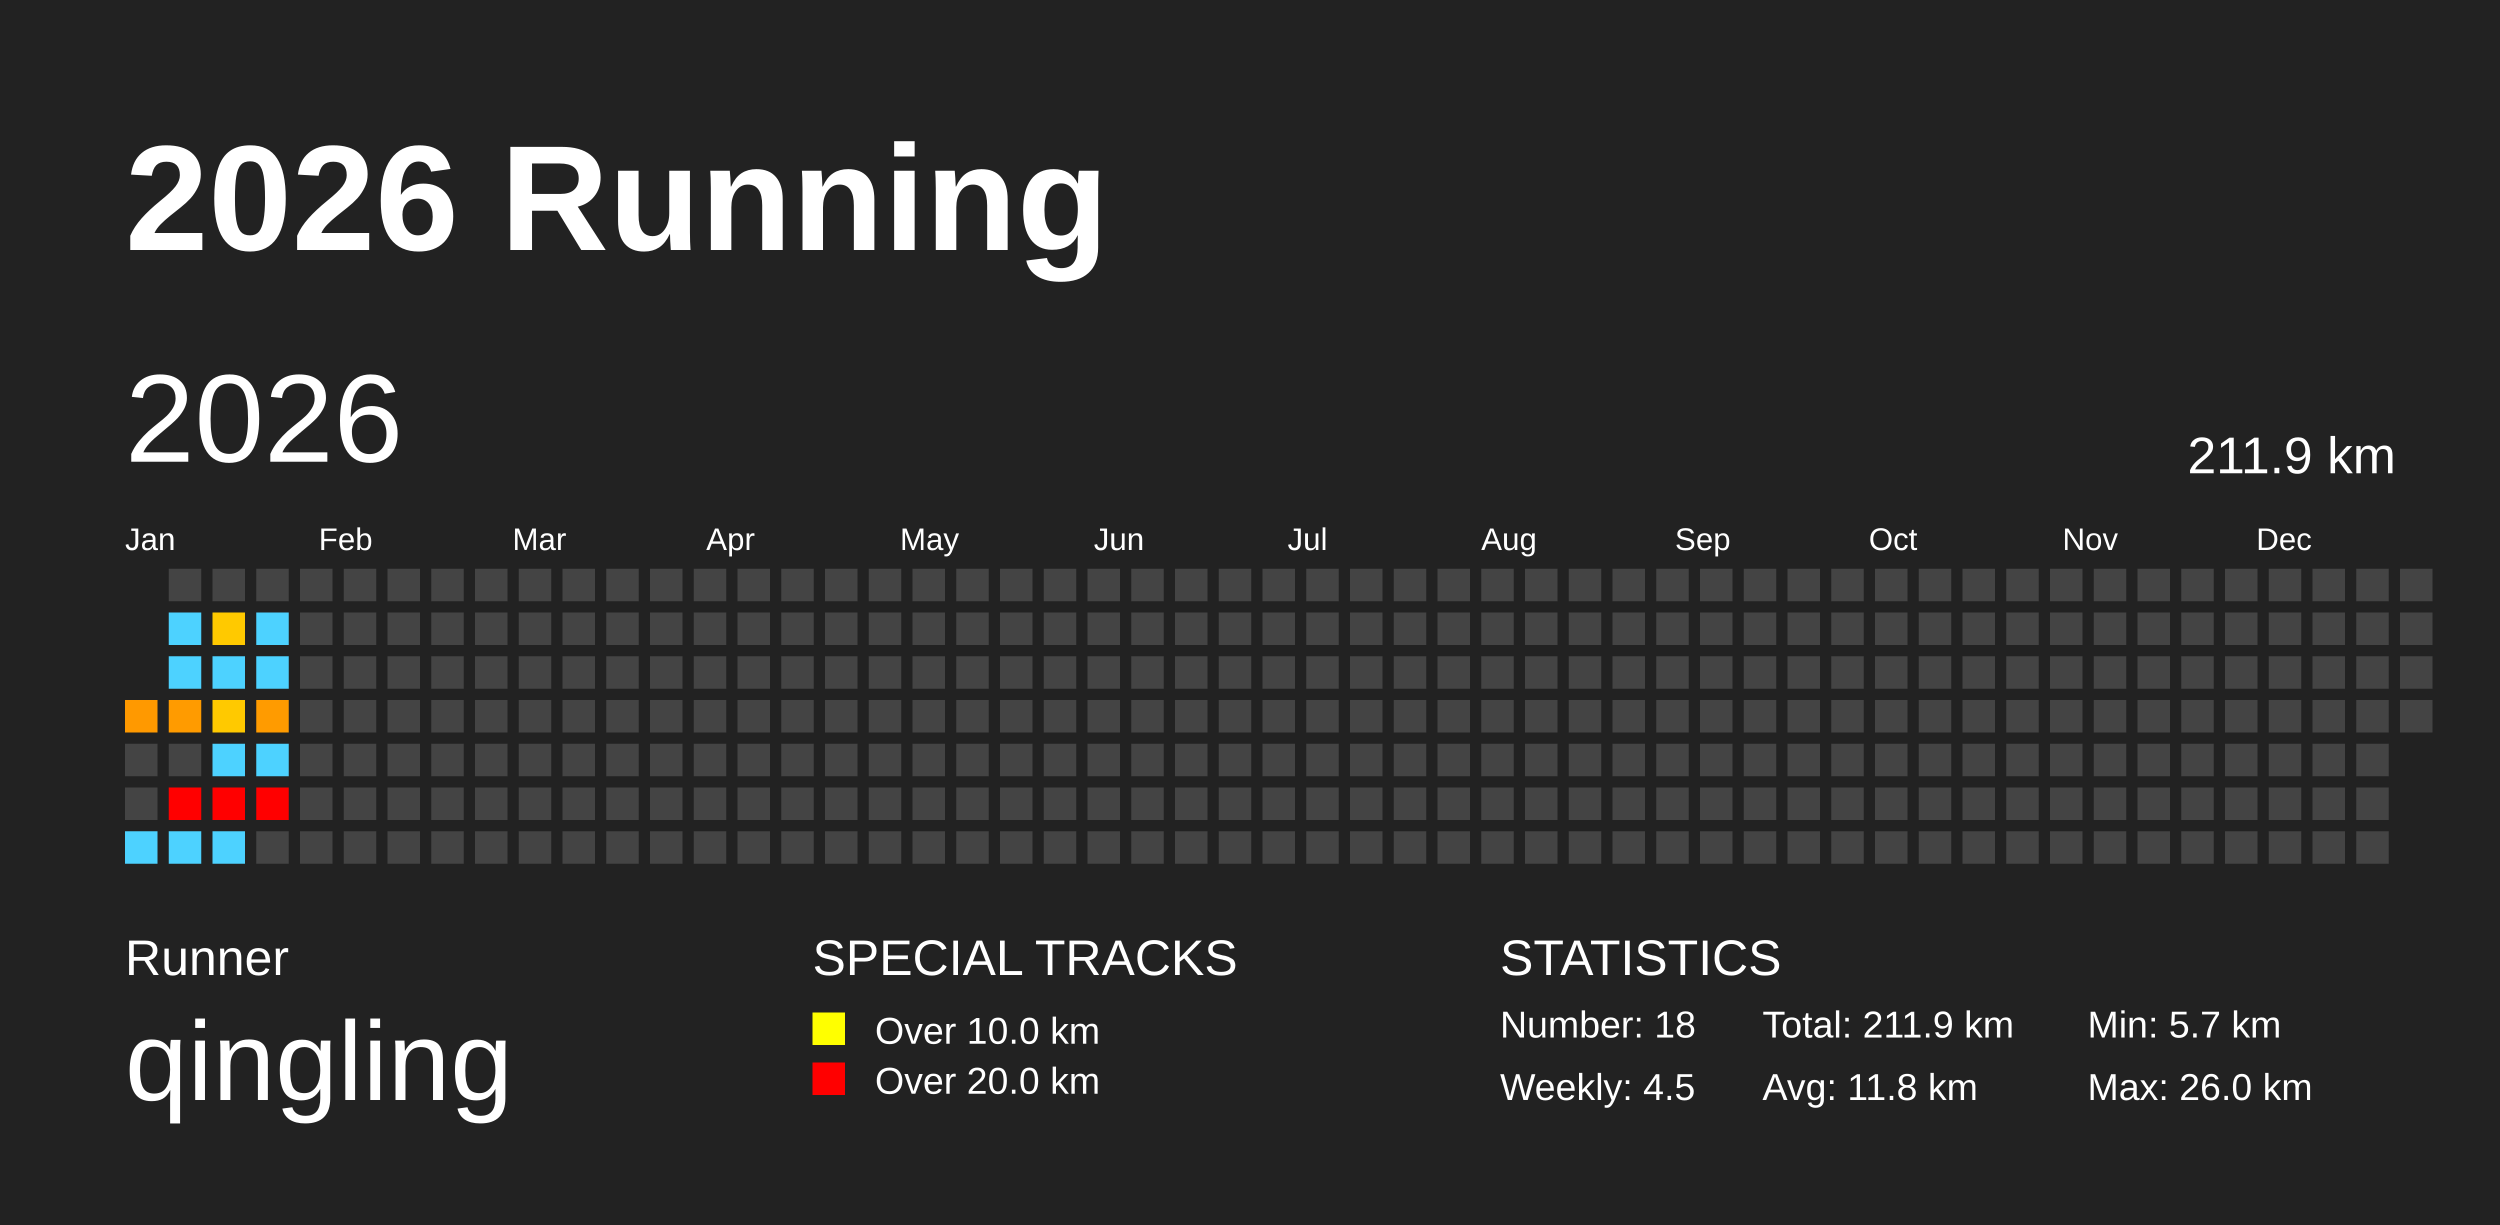
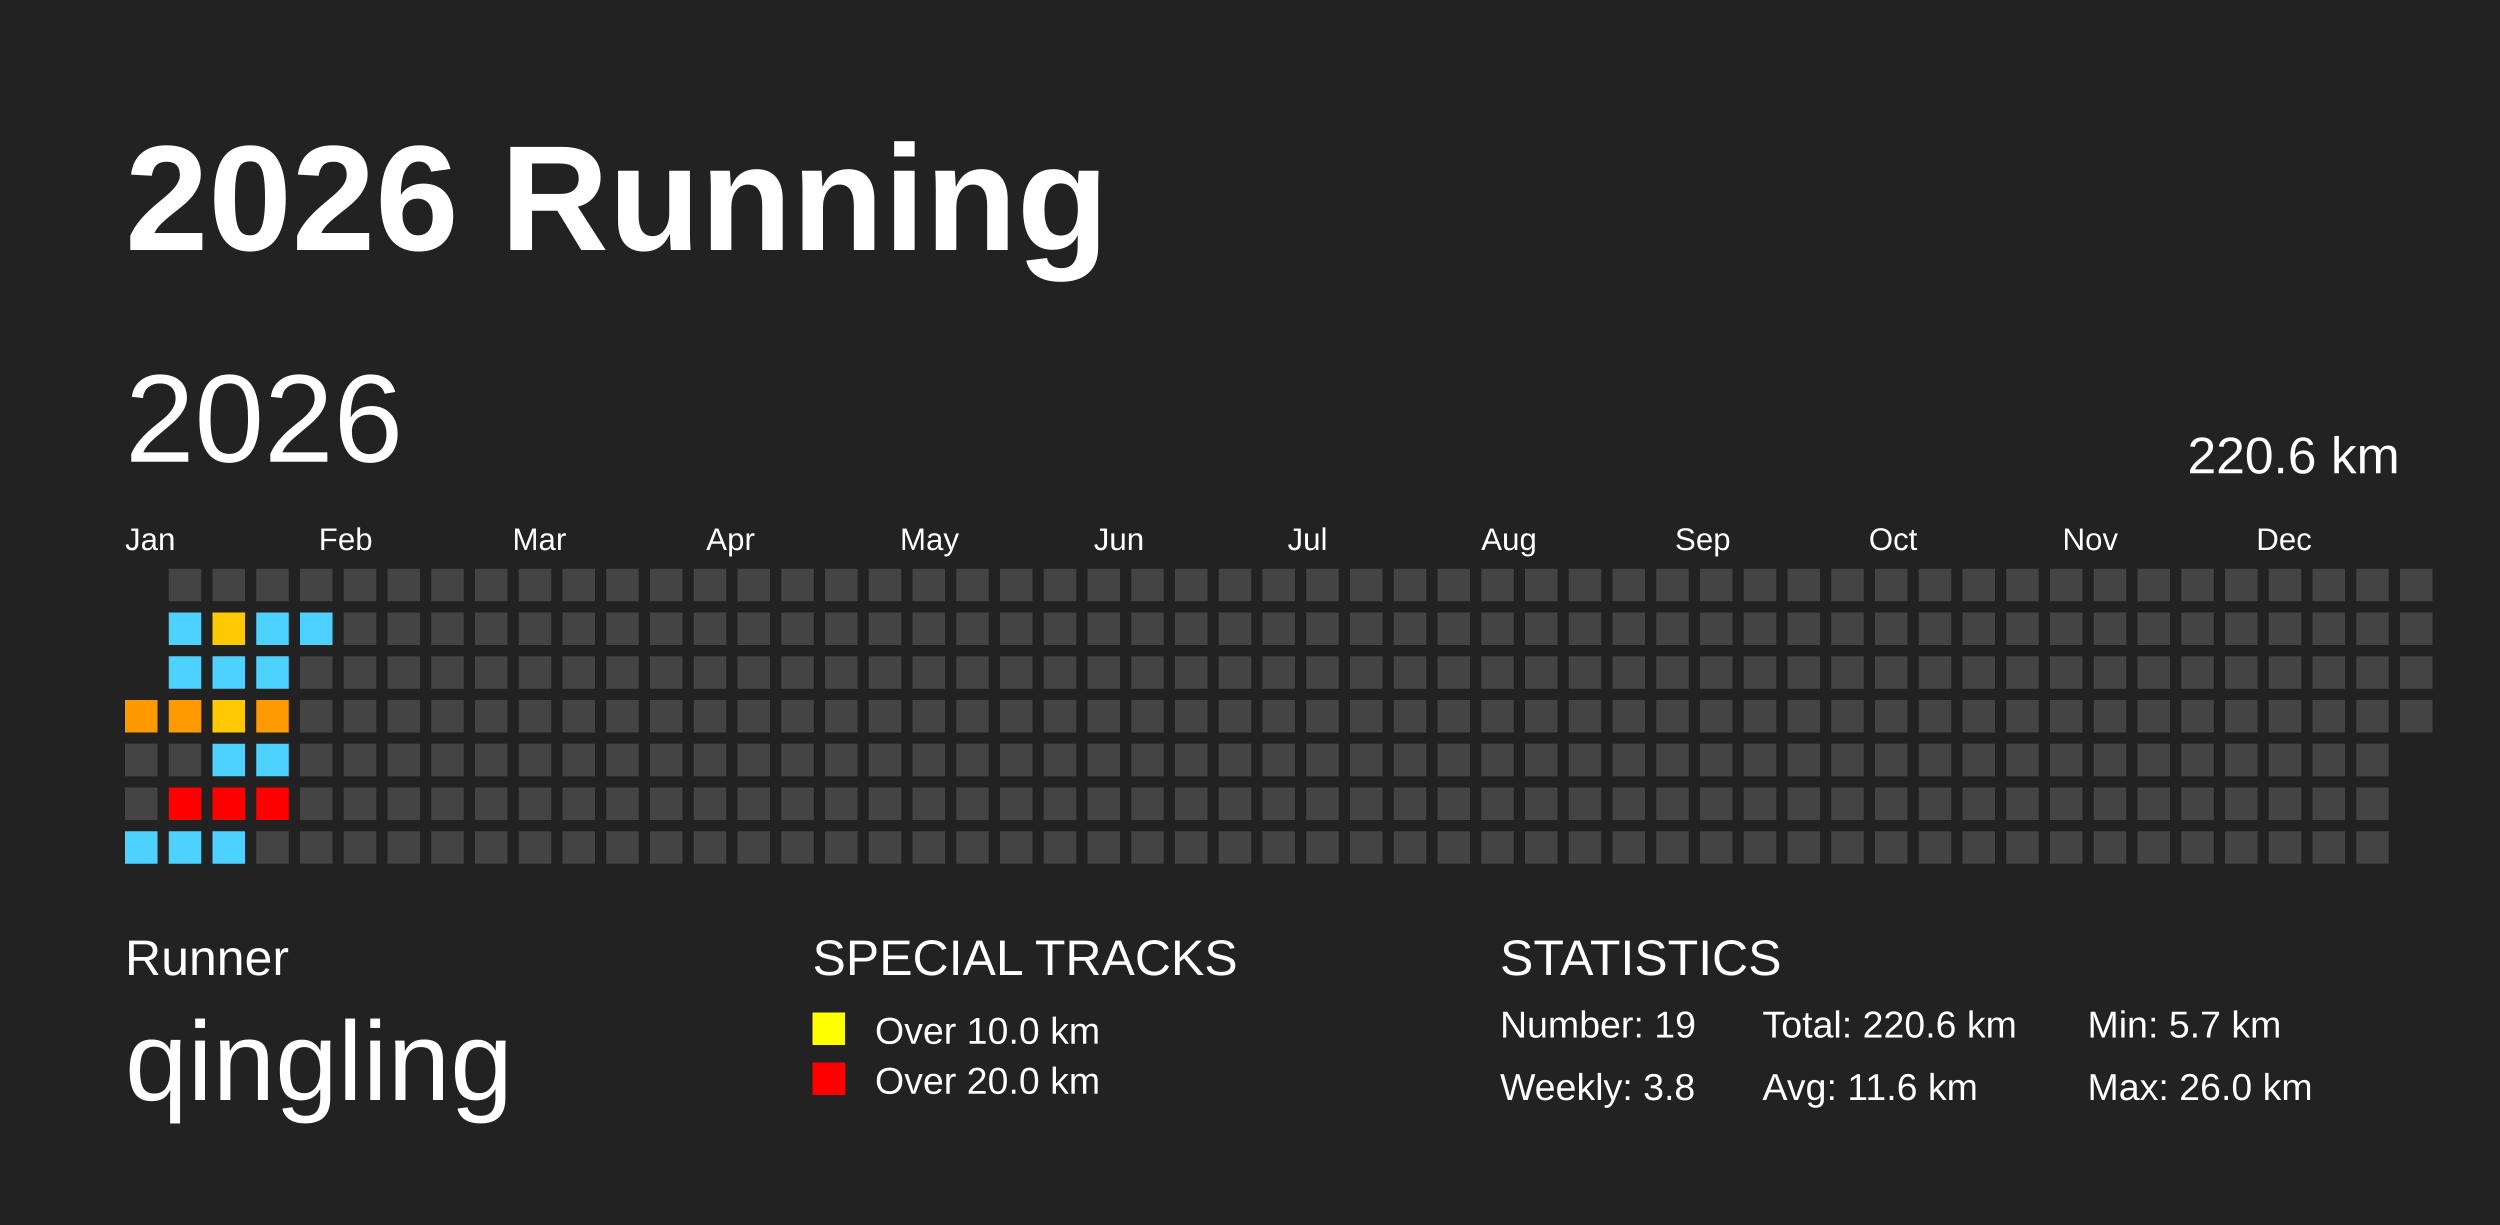
<svg xmlns="http://www.w3.org/2000/svg" baseProfile="full" height="98mm" version="1.1" viewBox="0,0,200,98" width="200mm">
  <defs />
  <rect fill="#222222" height="98" width="200" x="0" y="0" />
  <text fill="#FFFFFF" style="font-size:12px; font-family:Arial; font-weight:bold;" x="10" y="20">2026 Running</text>
  <text fill="#FFFFFF" style="font-size:4px; font-family:Arial" x="10" y="78">Runner</text>
  <text fill="#FFFFFF" style="font-size:9px; font-family:Arial" x="10" y="88">qingling</text>
  <text fill="#FFFFFF" style="font-size:4px; font-family:Arial" x="65" y="78">SPECIAL TRACKS</text>
  <rect fill="yellow" height="2.6" width="2.6" x="65" y="81" />
  <text fill="#FFFFFF" style="font-size:3px; font-family:Arial" x="70" y="83.5">Over 10.0 km</text>
  <rect fill="red" height="2.6" width="2.6" x="65" y="85" />
  <text fill="#FFFFFF" style="font-size:3px; font-family:Arial" x="70" y="87.5">Over 20.0 km</text>
  <text fill="#FFFFFF" style="font-size:4px; font-family:Arial" x="120" y="78">STATISTICS</text>
-   <text fill="#FFFFFF" style="font-size:3px; font-family:Arial" x="120" y="83">Number: 18</text>
-   <text fill="#FFFFFF" style="font-size:3px; font-family:Arial" x="120" y="88">Weekly: 4.5</text>
-   <text fill="#FFFFFF" style="font-size:3px; font-family:Arial" x="141" y="83">Total: 211.9 km</text>
-   <text fill="#FFFFFF" style="font-size:3px; font-family:Arial" x="141" y="88">Avg: 11.8 km</text>
+   <text fill="#FFFFFF" style="font-size:3px; font-family:Arial" x="120" y="83">Number: 19</text>
+   <text fill="#FFFFFF" style="font-size:3px; font-family:Arial" x="120" y="88">Weekly: 3.8</text>
+   <text fill="#FFFFFF" style="font-size:3px; font-family:Arial" x="141" y="83">Total: 220.6 km</text>
+   <text fill="#FFFFFF" style="font-size:3px; font-family:Arial" x="141" y="88">Avg: 11.6 km</text>
  <text fill="#FFFFFF" style="font-size:3px; font-family:Arial" x="167" y="83">Min: 5.7 km</text>
  <text fill="#FFFFFF" style="font-size:3px; font-family:Arial" x="167" y="88">Max: 26.0 km</text>
  <text dominant-baseline="hanging" fill="#FFFFFF" style="font-size:10.0px; font-family:Arial;" x="10" y="30">2026</text>
-   <text dominant-baseline="hanging" fill="#FFFFFF" style="font-size:4.125px; font-family:Arial;" x="175" y="35">211.9 km</text>
+   <text dominant-baseline="hanging" fill="#FFFFFF" style="font-size:4.125px; font-family:Arial;" x="175" y="35">220.6 km</text>
  <text fill="#FFFFFF" style="font-size:2.5px; font-family:Arial" x="10.0" y="44">Jan</text>
  <text fill="#FFFFFF" style="font-size:2.5px; font-family:Arial" x="25.5" y="44">Feb</text>
  <text fill="#FFFFFF" style="font-size:2.5px; font-family:Arial" x="41.0" y="44">Mar</text>
  <text fill="#FFFFFF" style="font-size:2.5px; font-family:Arial" x="56.5" y="44">Apr</text>
  <text fill="#FFFFFF" style="font-size:2.5px; font-family:Arial" x="72.0" y="44">May</text>
  <text fill="#FFFFFF" style="font-size:2.5px; font-family:Arial" x="87.5" y="44">Jun</text>
  <text fill="#FFFFFF" style="font-size:2.5px; font-family:Arial" x="103.0" y="44">Jul</text>
  <text fill="#FFFFFF" style="font-size:2.5px; font-family:Arial" x="118.5" y="44">Aug</text>
  <text fill="#FFFFFF" style="font-size:2.5px; font-family:Arial" x="134.0" y="44">Sep</text>
  <text fill="#FFFFFF" style="font-size:2.5px; font-family:Arial" x="149.5" y="44">Oct</text>
  <text fill="#FFFFFF" style="font-size:2.5px; font-family:Arial" x="165.0" y="44">Nov</text>
  <text fill="#FFFFFF" style="font-size:2.5px; font-family:Arial" x="180.5" y="44">Dec</text>
  <rect fill="#ff9900" height="2.6" width="2.6" x="10.0" y="56.0" />
  <rect fill="#444444" height="2.6" width="2.6" x="10.0" y="59.5" />
  <rect fill="#444444" height="2.6" width="2.6" x="10.0" y="63.0" />
  <rect fill="#4dd2ff" height="2.6" width="2.6" x="10.0" y="66.5" />
  <rect fill="#444444" height="2.6" width="2.6" x="13.5" y="45.5" />
  <rect fill="#4dd2ff" height="2.6" width="2.6" x="13.5" y="49.0" />
  <rect fill="#4dd2ff" height="2.6" width="2.6" x="13.5" y="52.5" />
  <rect fill="#ff9b00" height="2.6" width="2.6" x="13.5" y="56.0" />
  <rect fill="#444444" height="2.6" width="2.6" x="13.5" y="59.5" />
  <rect fill="red" height="2.6" width="2.6" x="13.5" y="63.0" />
  <rect fill="#4dd2ff" height="2.6" width="2.6" x="13.5" y="66.5" />
  <rect fill="#444444" height="2.6" width="2.6" x="17.0" y="45.5" />
  <rect fill="#ffc900" height="2.6" width="2.6" x="17.0" y="49.0" />
  <rect fill="#4dd2ff" height="2.6" width="2.6" x="17.0" y="52.5" />
  <rect fill="#ffc900" height="2.6" width="2.6" x="17.0" y="56.0" />
  <rect fill="#4dd2ff" height="2.6" width="2.6" x="17.0" y="59.5" />
  <rect fill="red" height="2.6" width="2.6" x="17.0" y="63.0" />
  <rect fill="#4dd2ff" height="2.6" width="2.6" x="17.0" y="66.5" />
  <rect fill="#444444" height="2.6" width="2.6" x="20.5" y="45.5" />
  <rect fill="#4dd2ff" height="2.6" width="2.6" x="20.5" y="49.0" />
  <rect fill="#4dd2ff" height="2.6" width="2.6" x="20.5" y="52.5" />
  <rect fill="#ff9b00" height="2.6" width="2.6" x="20.5" y="56.0" />
  <rect fill="#4dd2ff" height="2.6" width="2.6" x="20.5" y="59.5" />
  <rect fill="red" height="2.6" width="2.6" x="20.5" y="63.0" />
  <rect fill="#444444" height="2.6" width="2.6" x="20.5" y="66.5" />
  <rect fill="#444444" height="2.6" width="2.6" x="24.0" y="45.5" />
-   <rect fill="#444444" height="2.6" width="2.6" x="24.0" y="49.0" />
+   <rect fill="#4dd2ff" height="2.6" width="2.6" x="24.0" y="49.0" />
  <rect fill="#444444" height="2.6" width="2.6" x="24.0" y="52.5" />
  <rect fill="#444444" height="2.6" width="2.6" x="24.0" y="56.0" />
  <rect fill="#444444" height="2.6" width="2.6" x="24.0" y="59.5" />
  <rect fill="#444444" height="2.6" width="2.6" x="24.0" y="63.0" />
  <rect fill="#444444" height="2.6" width="2.6" x="24.0" y="66.5" />
  <rect fill="#444444" height="2.6" width="2.6" x="27.5" y="45.5" />
  <rect fill="#444444" height="2.6" width="2.6" x="27.5" y="49.0" />
  <rect fill="#444444" height="2.6" width="2.6" x="27.5" y="52.5" />
  <rect fill="#444444" height="2.6" width="2.6" x="27.5" y="56.0" />
  <rect fill="#444444" height="2.6" width="2.6" x="27.5" y="59.5" />
  <rect fill="#444444" height="2.6" width="2.6" x="27.5" y="63.0" />
  <rect fill="#444444" height="2.6" width="2.6" x="27.5" y="66.5" />
  <rect fill="#444444" height="2.6" width="2.6" x="31.0" y="45.5" />
  <rect fill="#444444" height="2.6" width="2.6" x="31.0" y="49.0" />
  <rect fill="#444444" height="2.6" width="2.6" x="31.0" y="52.5" />
  <rect fill="#444444" height="2.6" width="2.6" x="31.0" y="56.0" />
  <rect fill="#444444" height="2.6" width="2.6" x="31.0" y="59.5" />
  <rect fill="#444444" height="2.6" width="2.6" x="31.0" y="63.0" />
  <rect fill="#444444" height="2.6" width="2.6" x="31.0" y="66.5" />
  <rect fill="#444444" height="2.6" width="2.6" x="34.5" y="45.5" />
  <rect fill="#444444" height="2.6" width="2.6" x="34.5" y="49.0" />
  <rect fill="#444444" height="2.6" width="2.6" x="34.5" y="52.5" />
  <rect fill="#444444" height="2.6" width="2.6" x="34.5" y="56.0" />
  <rect fill="#444444" height="2.6" width="2.6" x="34.5" y="59.5" />
  <rect fill="#444444" height="2.6" width="2.6" x="34.5" y="63.0" />
  <rect fill="#444444" height="2.6" width="2.6" x="34.5" y="66.5" />
  <rect fill="#444444" height="2.6" width="2.6" x="38.0" y="45.5" />
  <rect fill="#444444" height="2.6" width="2.6" x="38.0" y="49.0" />
  <rect fill="#444444" height="2.6" width="2.6" x="38.0" y="52.5" />
  <rect fill="#444444" height="2.6" width="2.6" x="38.0" y="56.0" />
  <rect fill="#444444" height="2.6" width="2.6" x="38.0" y="59.5" />
  <rect fill="#444444" height="2.6" width="2.6" x="38.0" y="63.0" />
  <rect fill="#444444" height="2.6" width="2.6" x="38.0" y="66.5" />
  <rect fill="#444444" height="2.6" width="2.6" x="41.5" y="45.5" />
  <rect fill="#444444" height="2.6" width="2.6" x="41.5" y="49.0" />
  <rect fill="#444444" height="2.6" width="2.6" x="41.5" y="52.5" />
  <rect fill="#444444" height="2.6" width="2.6" x="41.5" y="56.0" />
  <rect fill="#444444" height="2.6" width="2.6" x="41.5" y="59.5" />
  <rect fill="#444444" height="2.6" width="2.6" x="41.5" y="63.0" />
  <rect fill="#444444" height="2.6" width="2.6" x="41.5" y="66.5" />
  <rect fill="#444444" height="2.6" width="2.6" x="45.0" y="45.5" />
  <rect fill="#444444" height="2.6" width="2.6" x="45.0" y="49.0" />
  <rect fill="#444444" height="2.6" width="2.6" x="45.0" y="52.5" />
  <rect fill="#444444" height="2.6" width="2.6" x="45.0" y="56.0" />
  <rect fill="#444444" height="2.6" width="2.6" x="45.0" y="59.5" />
  <rect fill="#444444" height="2.6" width="2.6" x="45.0" y="63.0" />
  <rect fill="#444444" height="2.6" width="2.6" x="45.0" y="66.5" />
  <rect fill="#444444" height="2.6" width="2.6" x="48.5" y="45.5" />
  <rect fill="#444444" height="2.6" width="2.6" x="48.5" y="49.0" />
  <rect fill="#444444" height="2.6" width="2.6" x="48.5" y="52.5" />
  <rect fill="#444444" height="2.6" width="2.6" x="48.5" y="56.0" />
  <rect fill="#444444" height="2.6" width="2.6" x="48.5" y="59.5" />
  <rect fill="#444444" height="2.6" width="2.6" x="48.5" y="63.0" />
  <rect fill="#444444" height="2.6" width="2.6" x="48.5" y="66.5" />
  <rect fill="#444444" height="2.6" width="2.6" x="52.0" y="45.5" />
  <rect fill="#444444" height="2.6" width="2.6" x="52.0" y="49.0" />
  <rect fill="#444444" height="2.6" width="2.6" x="52.0" y="52.5" />
  <rect fill="#444444" height="2.6" width="2.6" x="52.0" y="56.0" />
  <rect fill="#444444" height="2.6" width="2.6" x="52.0" y="59.5" />
  <rect fill="#444444" height="2.6" width="2.6" x="52.0" y="63.0" />
  <rect fill="#444444" height="2.6" width="2.6" x="52.0" y="66.5" />
  <rect fill="#444444" height="2.6" width="2.6" x="55.5" y="45.5" />
  <rect fill="#444444" height="2.6" width="2.6" x="55.5" y="49.0" />
  <rect fill="#444444" height="2.6" width="2.6" x="55.5" y="52.5" />
  <rect fill="#444444" height="2.6" width="2.6" x="55.5" y="56.0" />
  <rect fill="#444444" height="2.6" width="2.6" x="55.5" y="59.5" />
  <rect fill="#444444" height="2.6" width="2.6" x="55.5" y="63.0" />
  <rect fill="#444444" height="2.6" width="2.6" x="55.5" y="66.5" />
  <rect fill="#444444" height="2.6" width="2.6" x="59.0" y="45.5" />
  <rect fill="#444444" height="2.6" width="2.6" x="59.0" y="49.0" />
  <rect fill="#444444" height="2.6" width="2.6" x="59.0" y="52.5" />
  <rect fill="#444444" height="2.6" width="2.6" x="59.0" y="56.0" />
  <rect fill="#444444" height="2.6" width="2.6" x="59.0" y="59.5" />
  <rect fill="#444444" height="2.6" width="2.6" x="59.0" y="63.0" />
  <rect fill="#444444" height="2.6" width="2.6" x="59.0" y="66.5" />
  <rect fill="#444444" height="2.6" width="2.6" x="62.5" y="45.5" />
  <rect fill="#444444" height="2.6" width="2.6" x="62.5" y="49.0" />
  <rect fill="#444444" height="2.6" width="2.6" x="62.5" y="52.5" />
  <rect fill="#444444" height="2.6" width="2.6" x="62.5" y="56.0" />
  <rect fill="#444444" height="2.6" width="2.6" x="62.5" y="59.5" />
  <rect fill="#444444" height="2.6" width="2.6" x="62.5" y="63.0" />
  <rect fill="#444444" height="2.6" width="2.6" x="62.5" y="66.5" />
  <rect fill="#444444" height="2.6" width="2.6" x="66.0" y="45.5" />
  <rect fill="#444444" height="2.6" width="2.6" x="66.0" y="49.0" />
  <rect fill="#444444" height="2.6" width="2.6" x="66.0" y="52.5" />
  <rect fill="#444444" height="2.6" width="2.6" x="66.0" y="56.0" />
  <rect fill="#444444" height="2.6" width="2.6" x="66.0" y="59.5" />
  <rect fill="#444444" height="2.6" width="2.6" x="66.0" y="63.0" />
  <rect fill="#444444" height="2.6" width="2.6" x="66.0" y="66.5" />
  <rect fill="#444444" height="2.6" width="2.6" x="69.5" y="45.5" />
  <rect fill="#444444" height="2.6" width="2.6" x="69.5" y="49.0" />
  <rect fill="#444444" height="2.6" width="2.6" x="69.5" y="52.5" />
  <rect fill="#444444" height="2.6" width="2.6" x="69.5" y="56.0" />
  <rect fill="#444444" height="2.6" width="2.6" x="69.5" y="59.5" />
  <rect fill="#444444" height="2.6" width="2.6" x="69.5" y="63.0" />
  <rect fill="#444444" height="2.6" width="2.6" x="69.5" y="66.5" />
  <rect fill="#444444" height="2.6" width="2.6" x="73.0" y="45.5" />
  <rect fill="#444444" height="2.6" width="2.6" x="73.0" y="49.0" />
  <rect fill="#444444" height="2.6" width="2.6" x="73.0" y="52.5" />
  <rect fill="#444444" height="2.6" width="2.6" x="73.0" y="56.0" />
  <rect fill="#444444" height="2.6" width="2.6" x="73.0" y="59.5" />
  <rect fill="#444444" height="2.6" width="2.6" x="73.0" y="63.0" />
  <rect fill="#444444" height="2.6" width="2.6" x="73.0" y="66.5" />
  <rect fill="#444444" height="2.6" width="2.6" x="76.5" y="45.5" />
  <rect fill="#444444" height="2.6" width="2.6" x="76.5" y="49.0" />
  <rect fill="#444444" height="2.6" width="2.6" x="76.5" y="52.5" />
  <rect fill="#444444" height="2.6" width="2.6" x="76.5" y="56.0" />
  <rect fill="#444444" height="2.6" width="2.6" x="76.5" y="59.5" />
  <rect fill="#444444" height="2.6" width="2.6" x="76.5" y="63.0" />
  <rect fill="#444444" height="2.6" width="2.6" x="76.5" y="66.5" />
  <rect fill="#444444" height="2.6" width="2.6" x="80.0" y="45.5" />
  <rect fill="#444444" height="2.6" width="2.6" x="80.0" y="49.0" />
  <rect fill="#444444" height="2.6" width="2.6" x="80.0" y="52.5" />
  <rect fill="#444444" height="2.6" width="2.6" x="80.0" y="56.0" />
  <rect fill="#444444" height="2.6" width="2.6" x="80.0" y="59.5" />
  <rect fill="#444444" height="2.6" width="2.6" x="80.0" y="63.0" />
  <rect fill="#444444" height="2.6" width="2.6" x="80.0" y="66.5" />
  <rect fill="#444444" height="2.6" width="2.6" x="83.5" y="45.5" />
  <rect fill="#444444" height="2.6" width="2.6" x="83.5" y="49.0" />
  <rect fill="#444444" height="2.6" width="2.6" x="83.5" y="52.5" />
  <rect fill="#444444" height="2.6" width="2.6" x="83.5" y="56.0" />
  <rect fill="#444444" height="2.6" width="2.6" x="83.5" y="59.5" />
  <rect fill="#444444" height="2.6" width="2.6" x="83.5" y="63.0" />
  <rect fill="#444444" height="2.6" width="2.6" x="83.5" y="66.5" />
  <rect fill="#444444" height="2.6" width="2.6" x="87.0" y="45.5" />
  <rect fill="#444444" height="2.6" width="2.6" x="87.0" y="49.0" />
  <rect fill="#444444" height="2.6" width="2.6" x="87.0" y="52.5" />
  <rect fill="#444444" height="2.6" width="2.6" x="87.0" y="56.0" />
  <rect fill="#444444" height="2.6" width="2.6" x="87.0" y="59.5" />
  <rect fill="#444444" height="2.6" width="2.6" x="87.0" y="63.0" />
  <rect fill="#444444" height="2.6" width="2.6" x="87.0" y="66.5" />
  <rect fill="#444444" height="2.6" width="2.6" x="90.5" y="45.5" />
  <rect fill="#444444" height="2.6" width="2.6" x="90.5" y="49.0" />
  <rect fill="#444444" height="2.6" width="2.6" x="90.5" y="52.5" />
  <rect fill="#444444" height="2.6" width="2.6" x="90.5" y="56.0" />
  <rect fill="#444444" height="2.6" width="2.6" x="90.5" y="59.5" />
  <rect fill="#444444" height="2.6" width="2.6" x="90.5" y="63.0" />
  <rect fill="#444444" height="2.6" width="2.6" x="90.5" y="66.5" />
  <rect fill="#444444" height="2.6" width="2.6" x="94.0" y="45.5" />
  <rect fill="#444444" height="2.6" width="2.6" x="94.0" y="49.0" />
  <rect fill="#444444" height="2.6" width="2.6" x="94.0" y="52.5" />
  <rect fill="#444444" height="2.6" width="2.6" x="94.0" y="56.0" />
  <rect fill="#444444" height="2.6" width="2.6" x="94.0" y="59.5" />
  <rect fill="#444444" height="2.6" width="2.6" x="94.0" y="63.0" />
  <rect fill="#444444" height="2.6" width="2.6" x="94.0" y="66.5" />
  <rect fill="#444444" height="2.6" width="2.6" x="97.5" y="45.5" />
  <rect fill="#444444" height="2.6" width="2.6" x="97.5" y="49.0" />
  <rect fill="#444444" height="2.6" width="2.6" x="97.5" y="52.5" />
  <rect fill="#444444" height="2.6" width="2.6" x="97.5" y="56.0" />
  <rect fill="#444444" height="2.6" width="2.6" x="97.5" y="59.5" />
  <rect fill="#444444" height="2.6" width="2.6" x="97.5" y="63.0" />
  <rect fill="#444444" height="2.6" width="2.6" x="97.5" y="66.5" />
  <rect fill="#444444" height="2.6" width="2.6" x="101.0" y="45.5" />
  <rect fill="#444444" height="2.6" width="2.6" x="101.0" y="49.0" />
  <rect fill="#444444" height="2.6" width="2.6" x="101.0" y="52.5" />
  <rect fill="#444444" height="2.6" width="2.6" x="101.0" y="56.0" />
  <rect fill="#444444" height="2.6" width="2.6" x="101.0" y="59.5" />
  <rect fill="#444444" height="2.6" width="2.6" x="101.0" y="63.0" />
  <rect fill="#444444" height="2.6" width="2.6" x="101.0" y="66.5" />
  <rect fill="#444444" height="2.6" width="2.6" x="104.5" y="45.5" />
  <rect fill="#444444" height="2.6" width="2.6" x="104.5" y="49.0" />
  <rect fill="#444444" height="2.6" width="2.6" x="104.5" y="52.5" />
  <rect fill="#444444" height="2.6" width="2.6" x="104.5" y="56.0" />
  <rect fill="#444444" height="2.6" width="2.6" x="104.5" y="59.5" />
  <rect fill="#444444" height="2.6" width="2.6" x="104.5" y="63.0" />
  <rect fill="#444444" height="2.6" width="2.6" x="104.5" y="66.5" />
  <rect fill="#444444" height="2.6" width="2.6" x="108.0" y="45.5" />
  <rect fill="#444444" height="2.6" width="2.6" x="108.0" y="49.0" />
  <rect fill="#444444" height="2.6" width="2.6" x="108.0" y="52.5" />
  <rect fill="#444444" height="2.6" width="2.6" x="108.0" y="56.0" />
  <rect fill="#444444" height="2.6" width="2.6" x="108.0" y="59.5" />
  <rect fill="#444444" height="2.6" width="2.6" x="108.0" y="63.0" />
  <rect fill="#444444" height="2.6" width="2.6" x="108.0" y="66.5" />
  <rect fill="#444444" height="2.6" width="2.6" x="111.5" y="45.5" />
  <rect fill="#444444" height="2.6" width="2.6" x="111.5" y="49.0" />
  <rect fill="#444444" height="2.6" width="2.6" x="111.5" y="52.5" />
  <rect fill="#444444" height="2.6" width="2.6" x="111.5" y="56.0" />
  <rect fill="#444444" height="2.6" width="2.6" x="111.5" y="59.5" />
  <rect fill="#444444" height="2.6" width="2.6" x="111.5" y="63.0" />
  <rect fill="#444444" height="2.6" width="2.6" x="111.5" y="66.5" />
  <rect fill="#444444" height="2.6" width="2.6" x="115.0" y="45.5" />
  <rect fill="#444444" height="2.6" width="2.6" x="115.0" y="49.0" />
  <rect fill="#444444" height="2.6" width="2.6" x="115.0" y="52.5" />
  <rect fill="#444444" height="2.6" width="2.6" x="115.0" y="56.0" />
  <rect fill="#444444" height="2.6" width="2.6" x="115.0" y="59.5" />
  <rect fill="#444444" height="2.6" width="2.6" x="115.0" y="63.0" />
  <rect fill="#444444" height="2.6" width="2.6" x="115.0" y="66.5" />
  <rect fill="#444444" height="2.6" width="2.6" x="118.5" y="45.5" />
  <rect fill="#444444" height="2.6" width="2.6" x="118.5" y="49.0" />
  <rect fill="#444444" height="2.6" width="2.6" x="118.5" y="52.5" />
  <rect fill="#444444" height="2.6" width="2.6" x="118.5" y="56.0" />
  <rect fill="#444444" height="2.6" width="2.6" x="118.5" y="59.5" />
  <rect fill="#444444" height="2.6" width="2.6" x="118.5" y="63.0" />
  <rect fill="#444444" height="2.6" width="2.6" x="118.5" y="66.5" />
  <rect fill="#444444" height="2.6" width="2.6" x="122.0" y="45.5" />
  <rect fill="#444444" height="2.6" width="2.6" x="122.0" y="49.0" />
  <rect fill="#444444" height="2.6" width="2.6" x="122.0" y="52.5" />
  <rect fill="#444444" height="2.6" width="2.6" x="122.0" y="56.0" />
  <rect fill="#444444" height="2.6" width="2.6" x="122.0" y="59.5" />
  <rect fill="#444444" height="2.6" width="2.6" x="122.0" y="63.0" />
  <rect fill="#444444" height="2.6" width="2.6" x="122.0" y="66.5" />
  <rect fill="#444444" height="2.6" width="2.6" x="125.5" y="45.5" />
  <rect fill="#444444" height="2.6" width="2.6" x="125.5" y="49.0" />
  <rect fill="#444444" height="2.6" width="2.6" x="125.5" y="52.5" />
  <rect fill="#444444" height="2.6" width="2.6" x="125.5" y="56.0" />
  <rect fill="#444444" height="2.6" width="2.6" x="125.5" y="59.5" />
  <rect fill="#444444" height="2.6" width="2.6" x="125.5" y="63.0" />
  <rect fill="#444444" height="2.6" width="2.6" x="125.5" y="66.5" />
  <rect fill="#444444" height="2.6" width="2.6" x="129.0" y="45.5" />
  <rect fill="#444444" height="2.6" width="2.6" x="129.0" y="49.0" />
  <rect fill="#444444" height="2.6" width="2.6" x="129.0" y="52.5" />
  <rect fill="#444444" height="2.6" width="2.6" x="129.0" y="56.0" />
  <rect fill="#444444" height="2.6" width="2.6" x="129.0" y="59.5" />
  <rect fill="#444444" height="2.6" width="2.6" x="129.0" y="63.0" />
  <rect fill="#444444" height="2.6" width="2.6" x="129.0" y="66.5" />
  <rect fill="#444444" height="2.6" width="2.6" x="132.5" y="45.5" />
  <rect fill="#444444" height="2.6" width="2.6" x="132.5" y="49.0" />
  <rect fill="#444444" height="2.6" width="2.6" x="132.5" y="52.5" />
  <rect fill="#444444" height="2.6" width="2.6" x="132.5" y="56.0" />
  <rect fill="#444444" height="2.6" width="2.6" x="132.5" y="59.5" />
  <rect fill="#444444" height="2.6" width="2.6" x="132.5" y="63.0" />
  <rect fill="#444444" height="2.6" width="2.6" x="132.5" y="66.5" />
  <rect fill="#444444" height="2.6" width="2.6" x="136.0" y="45.5" />
  <rect fill="#444444" height="2.6" width="2.6" x="136.0" y="49.0" />
  <rect fill="#444444" height="2.6" width="2.6" x="136.0" y="52.5" />
  <rect fill="#444444" height="2.6" width="2.6" x="136.0" y="56.0" />
  <rect fill="#444444" height="2.6" width="2.6" x="136.0" y="59.5" />
  <rect fill="#444444" height="2.6" width="2.6" x="136.0" y="63.0" />
  <rect fill="#444444" height="2.6" width="2.6" x="136.0" y="66.5" />
  <rect fill="#444444" height="2.6" width="2.6" x="139.5" y="45.5" />
  <rect fill="#444444" height="2.6" width="2.6" x="139.5" y="49.0" />
  <rect fill="#444444" height="2.6" width="2.6" x="139.5" y="52.5" />
  <rect fill="#444444" height="2.6" width="2.6" x="139.5" y="56.0" />
  <rect fill="#444444" height="2.6" width="2.6" x="139.5" y="59.5" />
  <rect fill="#444444" height="2.6" width="2.6" x="139.5" y="63.0" />
  <rect fill="#444444" height="2.6" width="2.6" x="139.5" y="66.5" />
  <rect fill="#444444" height="2.6" width="2.6" x="143.0" y="45.5" />
  <rect fill="#444444" height="2.6" width="2.6" x="143.0" y="49.0" />
  <rect fill="#444444" height="2.6" width="2.6" x="143.0" y="52.5" />
  <rect fill="#444444" height="2.6" width="2.6" x="143.0" y="56.0" />
  <rect fill="#444444" height="2.6" width="2.6" x="143.0" y="59.5" />
  <rect fill="#444444" height="2.6" width="2.6" x="143.0" y="63.0" />
  <rect fill="#444444" height="2.6" width="2.6" x="143.0" y="66.5" />
  <rect fill="#444444" height="2.6" width="2.6" x="146.5" y="45.5" />
  <rect fill="#444444" height="2.6" width="2.6" x="146.5" y="49.0" />
  <rect fill="#444444" height="2.6" width="2.6" x="146.5" y="52.5" />
  <rect fill="#444444" height="2.6" width="2.6" x="146.5" y="56.0" />
  <rect fill="#444444" height="2.6" width="2.6" x="146.5" y="59.5" />
  <rect fill="#444444" height="2.6" width="2.6" x="146.5" y="63.0" />
  <rect fill="#444444" height="2.6" width="2.6" x="146.5" y="66.5" />
  <rect fill="#444444" height="2.6" width="2.6" x="150.0" y="45.5" />
  <rect fill="#444444" height="2.6" width="2.6" x="150.0" y="49.0" />
  <rect fill="#444444" height="2.6" width="2.6" x="150.0" y="52.5" />
  <rect fill="#444444" height="2.6" width="2.6" x="150.0" y="56.0" />
  <rect fill="#444444" height="2.6" width="2.6" x="150.0" y="59.5" />
  <rect fill="#444444" height="2.6" width="2.6" x="150.0" y="63.0" />
  <rect fill="#444444" height="2.6" width="2.6" x="150.0" y="66.5" />
  <rect fill="#444444" height="2.6" width="2.6" x="153.5" y="45.5" />
  <rect fill="#444444" height="2.6" width="2.6" x="153.5" y="49.0" />
  <rect fill="#444444" height="2.6" width="2.6" x="153.5" y="52.5" />
  <rect fill="#444444" height="2.6" width="2.6" x="153.5" y="56.0" />
  <rect fill="#444444" height="2.6" width="2.6" x="153.5" y="59.5" />
  <rect fill="#444444" height="2.6" width="2.6" x="153.5" y="63.0" />
  <rect fill="#444444" height="2.6" width="2.6" x="153.5" y="66.5" />
  <rect fill="#444444" height="2.6" width="2.6" x="157.0" y="45.5" />
  <rect fill="#444444" height="2.6" width="2.6" x="157.0" y="49.0" />
  <rect fill="#444444" height="2.6" width="2.6" x="157.0" y="52.5" />
  <rect fill="#444444" height="2.6" width="2.6" x="157.0" y="56.0" />
  <rect fill="#444444" height="2.6" width="2.6" x="157.0" y="59.5" />
  <rect fill="#444444" height="2.6" width="2.6" x="157.0" y="63.0" />
  <rect fill="#444444" height="2.6" width="2.6" x="157.0" y="66.5" />
  <rect fill="#444444" height="2.6" width="2.6" x="160.5" y="45.5" />
  <rect fill="#444444" height="2.6" width="2.6" x="160.5" y="49.0" />
  <rect fill="#444444" height="2.6" width="2.6" x="160.5" y="52.5" />
  <rect fill="#444444" height="2.6" width="2.6" x="160.5" y="56.0" />
  <rect fill="#444444" height="2.6" width="2.6" x="160.5" y="59.5" />
  <rect fill="#444444" height="2.6" width="2.6" x="160.5" y="63.0" />
  <rect fill="#444444" height="2.6" width="2.6" x="160.5" y="66.5" />
  <rect fill="#444444" height="2.6" width="2.6" x="164.0" y="45.5" />
  <rect fill="#444444" height="2.6" width="2.6" x="164.0" y="49.0" />
  <rect fill="#444444" height="2.6" width="2.6" x="164.0" y="52.5" />
  <rect fill="#444444" height="2.6" width="2.6" x="164.0" y="56.0" />
  <rect fill="#444444" height="2.6" width="2.6" x="164.0" y="59.5" />
  <rect fill="#444444" height="2.6" width="2.6" x="164.0" y="63.0" />
  <rect fill="#444444" height="2.6" width="2.6" x="164.0" y="66.5" />
  <rect fill="#444444" height="2.6" width="2.6" x="167.5" y="45.5" />
  <rect fill="#444444" height="2.6" width="2.6" x="167.5" y="49.0" />
  <rect fill="#444444" height="2.6" width="2.6" x="167.5" y="52.5" />
  <rect fill="#444444" height="2.6" width="2.6" x="167.5" y="56.0" />
  <rect fill="#444444" height="2.6" width="2.6" x="167.5" y="59.5" />
  <rect fill="#444444" height="2.6" width="2.6" x="167.5" y="63.0" />
  <rect fill="#444444" height="2.6" width="2.6" x="167.5" y="66.5" />
  <rect fill="#444444" height="2.6" width="2.6" x="171.0" y="45.5" />
  <rect fill="#444444" height="2.6" width="2.6" x="171.0" y="49.0" />
  <rect fill="#444444" height="2.6" width="2.6" x="171.0" y="52.5" />
  <rect fill="#444444" height="2.6" width="2.6" x="171.0" y="56.0" />
  <rect fill="#444444" height="2.6" width="2.6" x="171.0" y="59.5" />
  <rect fill="#444444" height="2.6" width="2.6" x="171.0" y="63.0" />
  <rect fill="#444444" height="2.6" width="2.6" x="171.0" y="66.5" />
  <rect fill="#444444" height="2.6" width="2.6" x="174.5" y="45.5" />
  <rect fill="#444444" height="2.6" width="2.6" x="174.5" y="49.0" />
  <rect fill="#444444" height="2.6" width="2.6" x="174.5" y="52.5" />
  <rect fill="#444444" height="2.6" width="2.6" x="174.5" y="56.0" />
  <rect fill="#444444" height="2.6" width="2.6" x="174.5" y="59.5" />
  <rect fill="#444444" height="2.6" width="2.6" x="174.5" y="63.0" />
  <rect fill="#444444" height="2.6" width="2.6" x="174.5" y="66.5" />
  <rect fill="#444444" height="2.6" width="2.6" x="178.0" y="45.5" />
  <rect fill="#444444" height="2.6" width="2.6" x="178.0" y="49.0" />
  <rect fill="#444444" height="2.6" width="2.6" x="178.0" y="52.5" />
  <rect fill="#444444" height="2.6" width="2.6" x="178.0" y="56.0" />
  <rect fill="#444444" height="2.6" width="2.6" x="178.0" y="59.5" />
  <rect fill="#444444" height="2.6" width="2.6" x="178.0" y="63.0" />
  <rect fill="#444444" height="2.6" width="2.6" x="178.0" y="66.5" />
  <rect fill="#444444" height="2.6" width="2.6" x="181.5" y="45.5" />
  <rect fill="#444444" height="2.6" width="2.6" x="181.5" y="49.0" />
  <rect fill="#444444" height="2.6" width="2.6" x="181.5" y="52.5" />
  <rect fill="#444444" height="2.6" width="2.6" x="181.5" y="56.0" />
  <rect fill="#444444" height="2.6" width="2.6" x="181.5" y="59.5" />
  <rect fill="#444444" height="2.6" width="2.6" x="181.5" y="63.0" />
  <rect fill="#444444" height="2.6" width="2.6" x="181.5" y="66.5" />
  <rect fill="#444444" height="2.6" width="2.6" x="185.0" y="45.5" />
  <rect fill="#444444" height="2.6" width="2.6" x="185.0" y="49.0" />
  <rect fill="#444444" height="2.6" width="2.6" x="185.0" y="52.5" />
  <rect fill="#444444" height="2.6" width="2.6" x="185.0" y="56.0" />
  <rect fill="#444444" height="2.6" width="2.6" x="185.0" y="59.5" />
  <rect fill="#444444" height="2.6" width="2.6" x="185.0" y="63.0" />
  <rect fill="#444444" height="2.6" width="2.6" x="185.0" y="66.5" />
  <rect fill="#444444" height="2.6" width="2.6" x="188.5" y="45.5" />
  <rect fill="#444444" height="2.6" width="2.6" x="188.5" y="49.0" />
  <rect fill="#444444" height="2.6" width="2.6" x="188.5" y="52.5" />
  <rect fill="#444444" height="2.6" width="2.6" x="188.5" y="56.0" />
  <rect fill="#444444" height="2.6" width="2.6" x="188.5" y="59.5" />
  <rect fill="#444444" height="2.6" width="2.6" x="188.5" y="63.0" />
  <rect fill="#444444" height="2.6" width="2.6" x="188.5" y="66.5" />
  <rect fill="#444444" height="2.6" width="2.6" x="192.0" y="45.5" />
  <rect fill="#444444" height="2.6" width="2.6" x="192.0" y="49.0" />
  <rect fill="#444444" height="2.6" width="2.6" x="192.0" y="52.5" />
  <rect fill="#444444" height="2.6" width="2.6" x="192.0" y="56.0" />
</svg>
